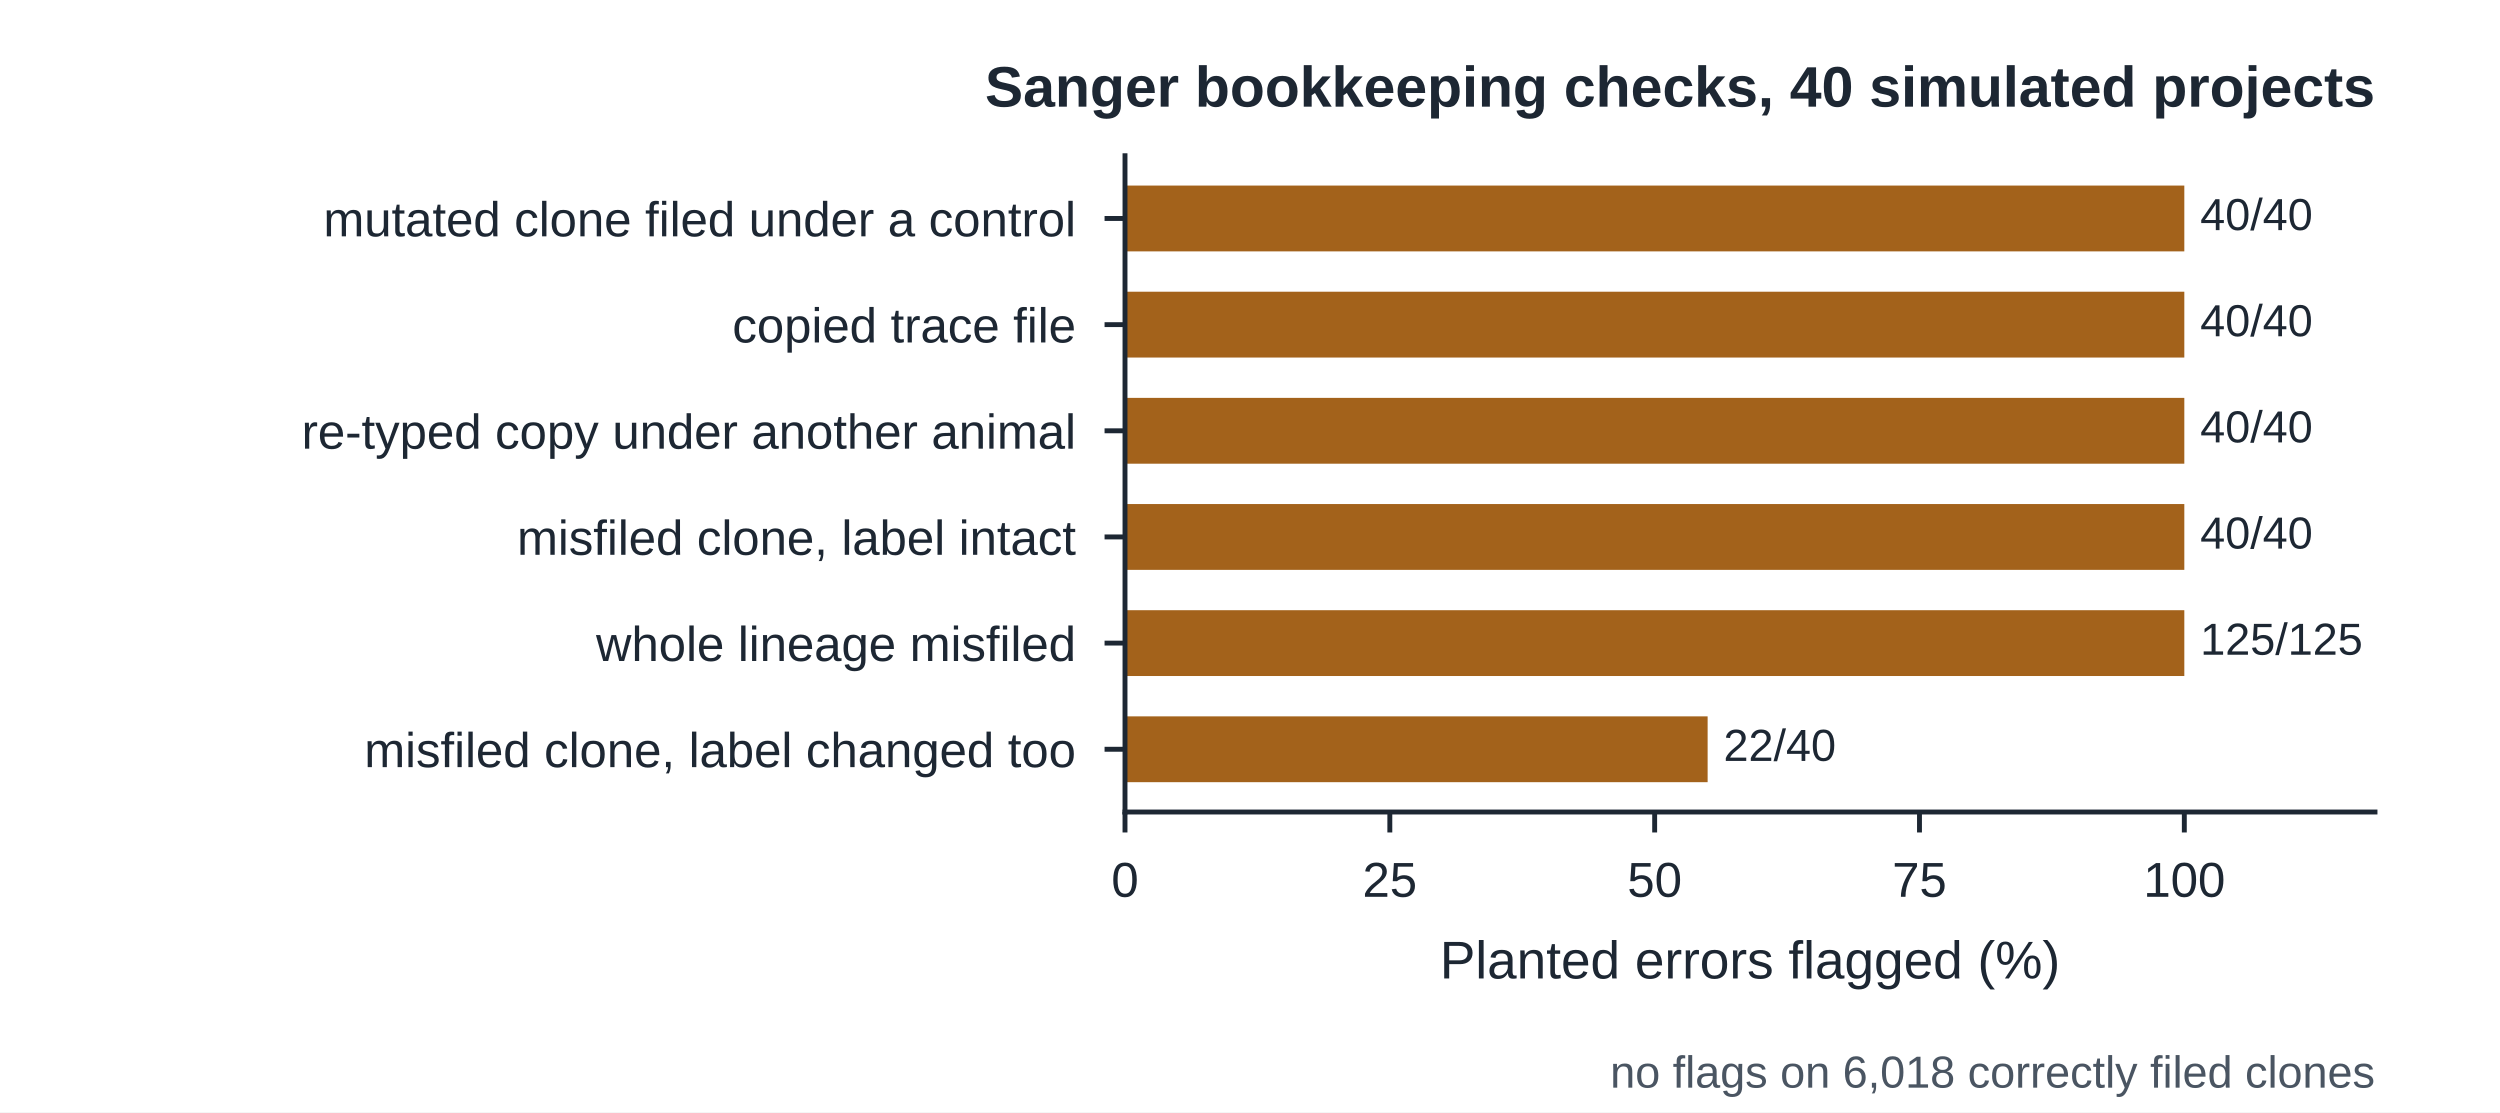
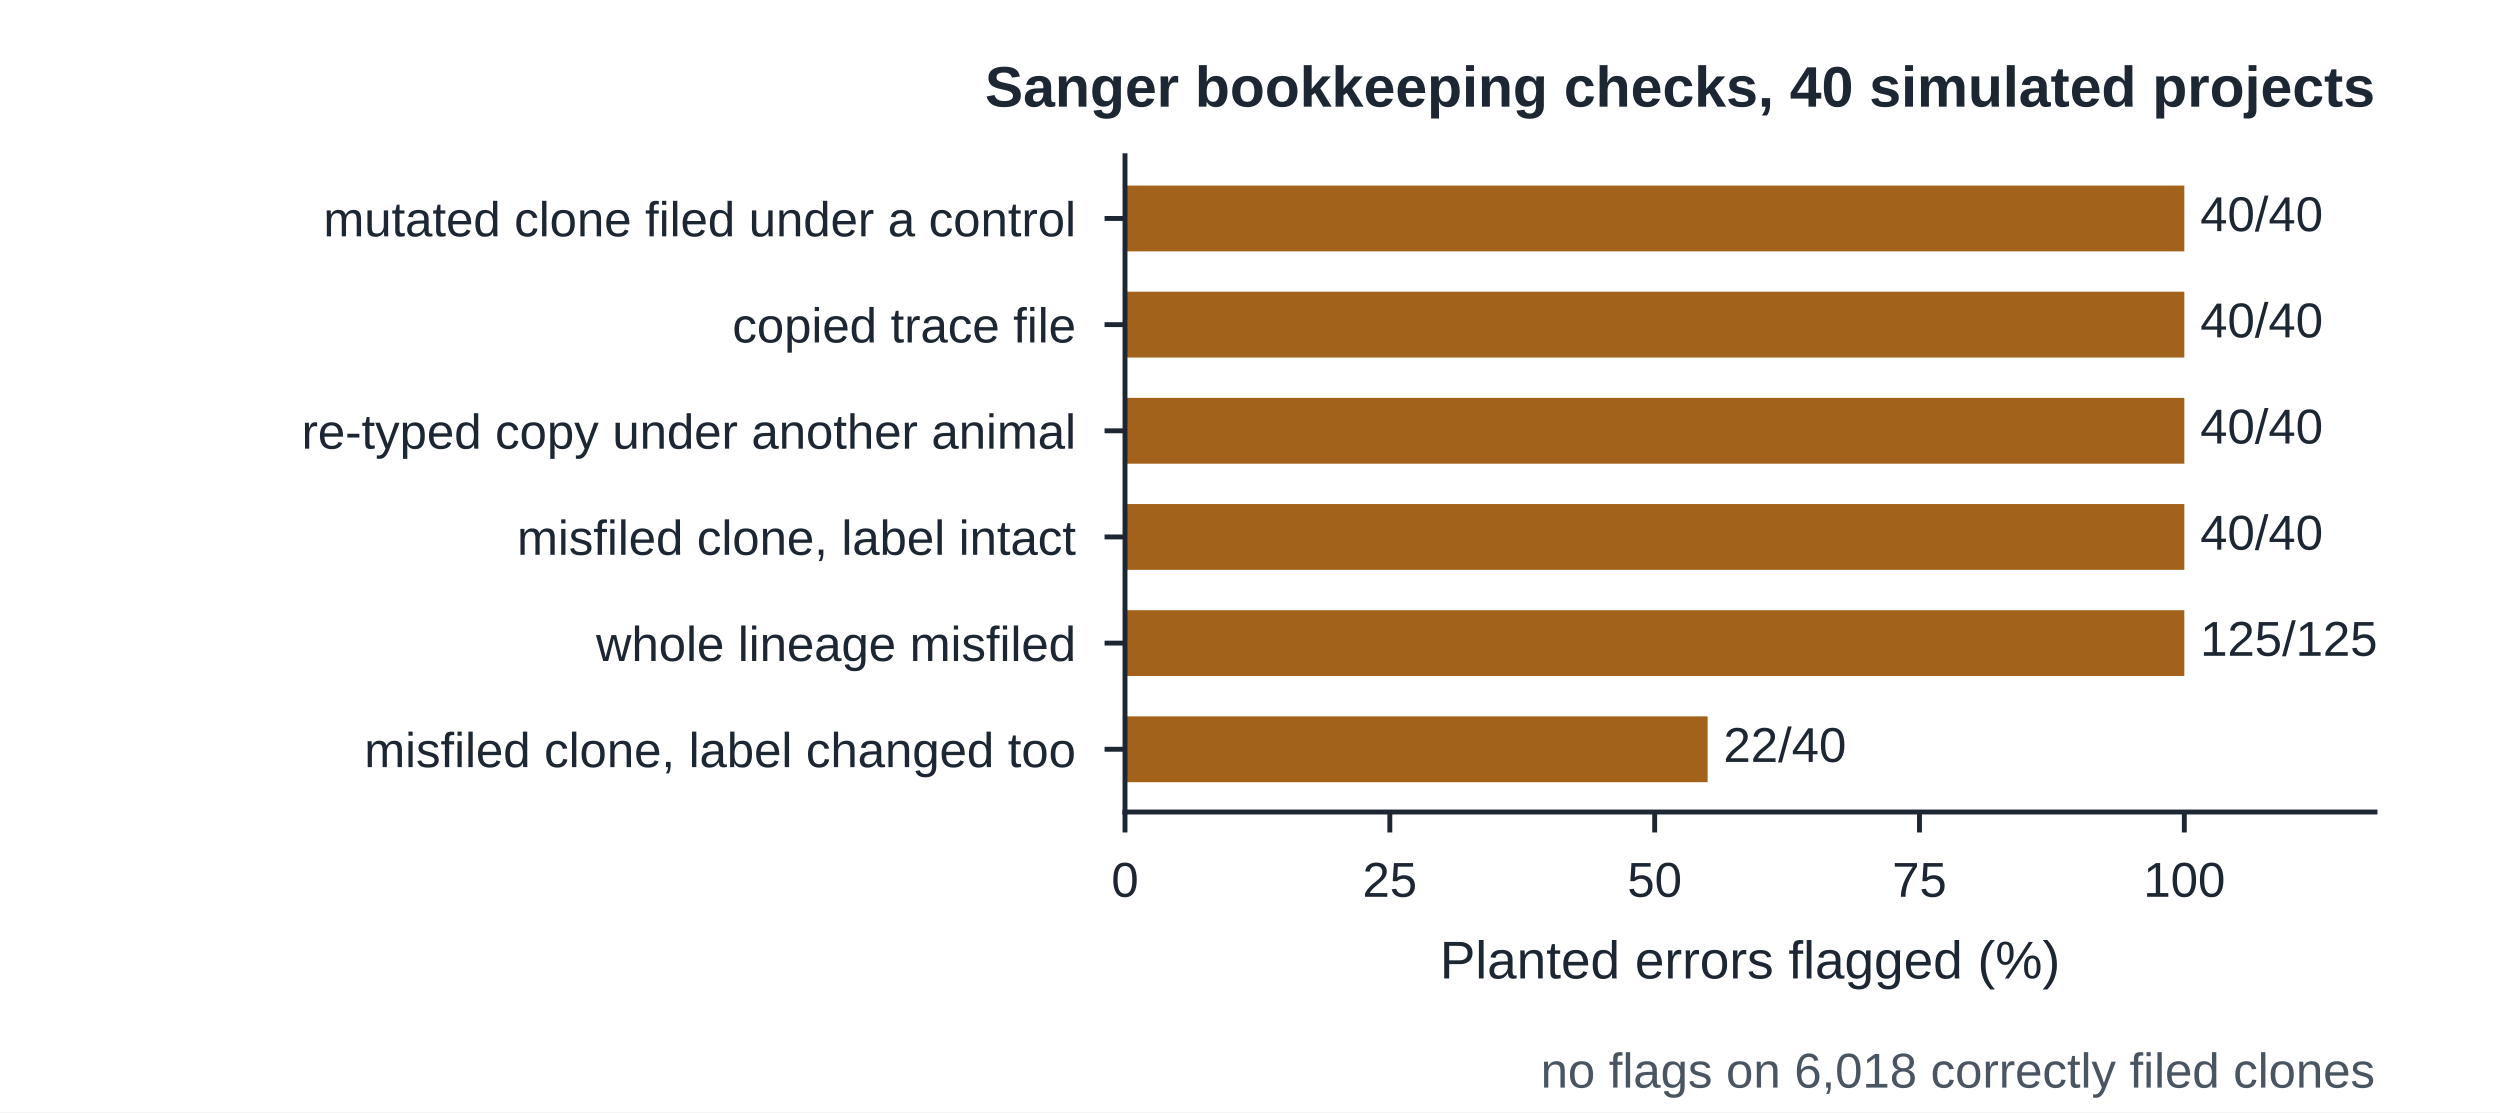
<svg xmlns="http://www.w3.org/2000/svg" xmlns:xlink="http://www.w3.org/1999/xlink" width="305.802pt" height="136.063pt" viewBox="0 0 305.802 136.063" version="1.1">
  <defs>
    <style type="text/css">*{stroke-linejoin: round; stroke-linecap: butt}</style>
  </defs>
  <g id="figure_1">
    <g id="patch_1">
      <path d="M 0 136.063  L 305.802 136.063  L 305.802 0  L 0 0  z " style="fill: #ffffff" />
    </g>
    <g id="axes_1">
      <g id="patch_2">
        <path d="M 137.611 99.326  L 290.511 99.326  L 290.511 19.049  L 137.611 19.049  z " style="fill: #ffffff" />
      </g>
      <g id="patch_3">
-         <path d="M 137.611 22.698  L 267.188 22.698  L 267.188 30.749  L 137.611 30.749  z " clip-path="url(#pc9bc0c5143)" style="fill: #a3621b" />
+         <path d="M 137.611 22.698  L 267.188 22.698  L 267.188 30.749  L 137.611 30.749  z " clip-path="url(#pe21d53360e)" style="fill: #a3621b" />
      </g>
      <g id="patch_4">
-         <path d="M 137.611 35.683  L 267.188 35.683  L 267.188 43.735  L 137.611 43.735  z " clip-path="url(#pc9bc0c5143)" style="fill: #a3621b" />
+         <path d="M 137.611 35.683  L 267.188 35.683  L 267.188 43.735  L 137.611 43.735  z " clip-path="url(#pe21d53360e)" style="fill: #a3621b" />
      </g>
      <g id="patch_5">
-         <path d="M 137.611 48.669  L 267.188 48.669  L 267.188 56.72  L 137.611 56.72  z " clip-path="url(#pc9bc0c5143)" style="fill: #a3621b" />
+         <path d="M 137.611 48.669  L 267.188 48.669  L 267.188 56.72  L 137.611 56.72  z " clip-path="url(#pe21d53360e)" style="fill: #a3621b" />
      </g>
      <g id="patch_6">
-         <path d="M 137.611 61.655  L 267.188 61.655  L 267.188 69.706  L 137.611 69.706  z " clip-path="url(#pc9bc0c5143)" style="fill: #a3621b" />
+         <path d="M 137.611 61.655  L 267.188 61.655  L 267.188 69.706  L 137.611 69.706  z " clip-path="url(#pe21d53360e)" style="fill: #a3621b" />
      </g>
      <g id="patch_7">
-         <path d="M 137.611 74.64  L 267.188 74.64  L 267.188 82.691  L 137.611 82.691  z " clip-path="url(#pc9bc0c5143)" style="fill: #a3621b" />
+         <path d="M 137.611 74.64  L 267.188 74.64  L 267.188 82.691  L 137.611 82.691  z " clip-path="url(#pe21d53360e)" style="fill: #a3621b" />
      </g>
      <g id="patch_8">
-         <path d="M 137.611 87.626  L 208.878 87.626  L 208.878 95.677  L 137.611 95.677  z " clip-path="url(#pc9bc0c5143)" style="fill: #a3621b" />
+         <path d="M 137.611 87.626  L 208.878 87.626  L 208.878 95.677  L 137.611 95.677  z " clip-path="url(#pe21d53360e)" style="fill: #a3621b" />
      </g>
      <g id="matplotlib.axis_1">
        <g id="xtick_1">
          <g id="line2d_1">
            <defs>
-               <path id="m0a91149601" d="M 0 0  L 0 2.5  " style="stroke: #1d2733; stroke-width: 0.6" />
+               <path id="m4dfa6dec2b" d="M 0 0  L 0 2.5  " style="stroke: #1d2733; stroke-width: 0.6" />
            </defs>
            <g>
-               <use xlink:href="#m0a91149601" x="137.611" y="99.326" style="fill: #1d2733; stroke: #1d2733; stroke-width: 0.6" />
+               <use xlink:href="#m4dfa6dec2b" x="137.611" y="99.326" style="fill: #1d2733; stroke: #1d2733; stroke-width: 0.6" />
            </g>
          </g>
          <g id="text_1">
            <text style="font-size: 6px; font-family: 'Arial'; text-anchor: middle; fill: #1d2733" x="137.611" y="109.694" transform="rotate(-0 137.6107 109.6941)">0</text>
          </g>
        </g>
        <g id="xtick_2">
          <g id="line2d_2">
            <g>
-               <use xlink:href="#m0a91149601" x="170.005" y="99.326" style="fill: #1d2733; stroke: #1d2733; stroke-width: 0.6" />
+               <use xlink:href="#m4dfa6dec2b" x="170.005" y="99.326" style="fill: #1d2733; stroke: #1d2733; stroke-width: 0.6" />
            </g>
          </g>
          <g id="text_2">
            <text style="font-size: 6px; font-family: 'Arial'; text-anchor: middle; fill: #1d2733" x="170.005" y="109.694" transform="rotate(-0 170.0049 109.6941)">25</text>
          </g>
        </g>
        <g id="xtick_3">
          <g id="line2d_3">
            <g>
-               <use xlink:href="#m0a91149601" x="202.399" y="99.326" style="fill: #1d2733; stroke: #1d2733; stroke-width: 0.6" />
+               <use xlink:href="#m4dfa6dec2b" x="202.399" y="99.326" style="fill: #1d2733; stroke: #1d2733; stroke-width: 0.6" />
            </g>
          </g>
          <g id="text_3">
            <text style="font-size: 6px; font-family: 'Arial'; text-anchor: middle; fill: #1d2733" x="202.399" y="109.694" transform="rotate(-0 202.3992 109.6941)">50</text>
          </g>
        </g>
        <g id="xtick_4">
          <g id="line2d_4">
            <g>
-               <use xlink:href="#m0a91149601" x="234.793" y="99.326" style="fill: #1d2733; stroke: #1d2733; stroke-width: 0.6" />
+               <use xlink:href="#m4dfa6dec2b" x="234.793" y="99.326" style="fill: #1d2733; stroke: #1d2733; stroke-width: 0.6" />
            </g>
          </g>
          <g id="text_4">
            <text style="font-size: 6px; font-family: 'Arial'; text-anchor: middle; fill: #1d2733" x="234.793" y="109.694" transform="rotate(-0 234.7934 109.6941)">75</text>
          </g>
        </g>
        <g id="xtick_5">
          <g id="line2d_5">
            <g>
-               <use xlink:href="#m0a91149601" x="267.188" y="99.326" style="fill: #1d2733; stroke: #1d2733; stroke-width: 0.6" />
+               <use xlink:href="#m4dfa6dec2b" x="267.188" y="99.326" style="fill: #1d2733; stroke: #1d2733; stroke-width: 0.6" />
            </g>
          </g>
          <g id="text_5">
            <text style="font-size: 6px; font-family: 'Arial'; text-anchor: middle; fill: #1d2733" x="267.188" y="109.694" transform="rotate(-0 267.1876 109.6941)">100</text>
          </g>
        </g>
        <g id="text_6">
          <text style="font-size: 6.5px; font-family: 'Arial'; text-anchor: middle; fill: #1d2733" x="214.061" y="119.689" transform="rotate(-0 214.0611 119.689)">Planted errors flagged (%)</text>
        </g>
      </g>
      <g id="matplotlib.axis_2">
        <g id="ytick_1">
          <g id="line2d_6">
            <defs>
-               <path id="m38a8e066f1" d="M 0 0  L -2.5 0  " style="stroke: #1d2733; stroke-width: 0.6" />
+               <path id="m5351918d8e" d="M 0 0  L -2.5 0  " style="stroke: #1d2733; stroke-width: 0.6" />
            </defs>
            <g>
-               <use xlink:href="#m38a8e066f1" x="137.611" y="26.723" style="fill: #1d2733; stroke: #1d2733; stroke-width: 0.6" />
+               <use xlink:href="#m5351918d8e" x="137.611" y="26.723" style="fill: #1d2733; stroke: #1d2733; stroke-width: 0.6" />
            </g>
          </g>
          <g id="text_7">
            <text style="font-size: 6px; font-family: 'Arial'; text-anchor: end; fill: #1d2733" x="131.611" y="28.907" transform="rotate(-0 131.6107 28.90741)">mutated clone filed under a control</text>
          </g>
        </g>
        <g id="ytick_2">
          <g id="line2d_7">
            <g>
-               <use xlink:href="#m38a8e066f1" x="137.611" y="39.709" style="fill: #1d2733; stroke: #1d2733; stroke-width: 0.6" />
+               <use xlink:href="#m5351918d8e" x="137.611" y="39.709" style="fill: #1d2733; stroke: #1d2733; stroke-width: 0.6" />
            </g>
          </g>
          <g id="text_8">
            <text style="font-size: 6px; font-family: 'Arial'; text-anchor: end; fill: #1d2733" x="131.611" y="41.893" transform="rotate(-0 131.6107 41.89304)">copied trace file</text>
          </g>
        </g>
        <g id="ytick_3">
          <g id="line2d_8">
            <g>
-               <use xlink:href="#m38a8e066f1" x="137.611" y="52.695" style="fill: #1d2733; stroke: #1d2733; stroke-width: 0.6" />
+               <use xlink:href="#m5351918d8e" x="137.611" y="52.695" style="fill: #1d2733; stroke: #1d2733; stroke-width: 0.6" />
            </g>
          </g>
          <g id="text_9">
            <text style="font-size: 6px; font-family: 'Arial'; text-anchor: end; fill: #1d2733" x="131.611" y="54.879" transform="rotate(-0 131.6107 54.87867)">re-typed copy under another animal</text>
          </g>
        </g>
        <g id="ytick_4">
          <g id="line2d_9">
            <g>
-               <use xlink:href="#m38a8e066f1" x="137.611" y="65.68" style="fill: #1d2733; stroke: #1d2733; stroke-width: 0.6" />
+               <use xlink:href="#m5351918d8e" x="137.611" y="65.68" style="fill: #1d2733; stroke: #1d2733; stroke-width: 0.6" />
            </g>
          </g>
          <g id="text_10">
            <text style="font-size: 6px; font-family: 'Arial'; text-anchor: end; fill: #1d2733" x="131.611" y="67.864" transform="rotate(-0 131.6107 67.8643)">misfiled clone, label intact</text>
          </g>
        </g>
        <g id="ytick_5">
          <g id="line2d_10">
            <g>
-               <use xlink:href="#m38a8e066f1" x="137.611" y="78.666" style="fill: #1d2733; stroke: #1d2733; stroke-width: 0.6" />
+               <use xlink:href="#m5351918d8e" x="137.611" y="78.666" style="fill: #1d2733; stroke: #1d2733; stroke-width: 0.6" />
            </g>
          </g>
          <g id="text_11">
            <text style="font-size: 6px; font-family: 'Arial'; text-anchor: end; fill: #1d2733" x="131.611" y="80.85" transform="rotate(-0 131.6107 80.84993)">whole lineage misfiled</text>
          </g>
        </g>
        <g id="ytick_6">
          <g id="line2d_11">
            <g>
-               <use xlink:href="#m38a8e066f1" x="137.611" y="91.651" style="fill: #1d2733; stroke: #1d2733; stroke-width: 0.6" />
+               <use xlink:href="#m5351918d8e" x="137.611" y="91.651" style="fill: #1d2733; stroke: #1d2733; stroke-width: 0.6" />
            </g>
          </g>
          <g id="text_12">
            <text style="font-size: 6px; font-family: 'Arial'; text-anchor: end; fill: #1d2733" x="131.611" y="93.836" transform="rotate(-0 131.6107 93.83556)">misfiled clone, label changed too</text>
          </g>
        </g>
      </g>
      <g id="patch_9">
        <path d="M 137.611 99.326  L 137.611 19.049  " style="fill: none; stroke: #1d2733; stroke-width: 0.6; stroke-linejoin: miter; stroke-linecap: square" />
      </g>
      <g id="patch_10">
        <path d="M 137.611 99.326  L 290.511 99.326  " style="fill: none; stroke: #1d2733; stroke-width: 0.6; stroke-linejoin: miter; stroke-linecap: square" />
      </g>
      <g id="text_13">
-         <text style="font-size: 5.5px; font-family: 'Arial'; text-anchor: start; fill: #1d2733" x="269.131" y="28.147" transform="rotate(-0 269.1313 28.14667)">40/40</text>
+         <text style="font-size: 6px; font-family: 'Arial'; text-anchor: start; fill: #1d2733" x="269.131" y="28.276" transform="rotate(-0 269.1313 28.27606)">40/40</text>
      </g>
      <g id="text_14">
-         <text style="font-size: 5.5px; font-family: 'Arial'; text-anchor: start; fill: #1d2733" x="269.131" y="41.132" transform="rotate(-0 269.1313 41.1323)">40/40</text>
+         <text style="font-size: 6px; font-family: 'Arial'; text-anchor: start; fill: #1d2733" x="269.131" y="41.262" transform="rotate(-0 269.1313 41.26169)">40/40</text>
      </g>
      <g id="text_15">
-         <text style="font-size: 5.5px; font-family: 'Arial'; text-anchor: start; fill: #1d2733" x="269.131" y="54.118" transform="rotate(-0 269.1313 54.11793)">40/40</text>
+         <text style="font-size: 6px; font-family: 'Arial'; text-anchor: start; fill: #1d2733" x="269.131" y="54.247" transform="rotate(-0 269.1313 54.24732)">40/40</text>
      </g>
      <g id="text_16">
-         <text style="font-size: 5.5px; font-family: 'Arial'; text-anchor: start; fill: #1d2733" x="269.131" y="67.104" transform="rotate(-0 269.1313 67.10356)">40/40</text>
+         <text style="font-size: 6px; font-family: 'Arial'; text-anchor: start; fill: #1d2733" x="269.131" y="67.233" transform="rotate(-0 269.1313 67.23295)">40/40</text>
      </g>
      <g id="text_17">
-         <text style="font-size: 5.5px; font-family: 'Arial'; text-anchor: start; fill: #1d2733" x="269.131" y="80.089" transform="rotate(-0 269.1313 80.08919)">125/125</text>
+         <text style="font-size: 6px; font-family: 'Arial'; text-anchor: start; fill: #1d2733" x="269.131" y="80.219" transform="rotate(-0 269.1313 80.21858)">125/125</text>
      </g>
      <g id="text_18">
-         <text style="font-size: 5.5px; font-family: 'Arial'; text-anchor: start; fill: #1d2733" x="210.822" y="93.075" transform="rotate(-0 210.8217 93.07482)">22/40</text>
+         <text style="font-size: 6px; font-family: 'Arial'; text-anchor: start; fill: #1d2733" x="210.822" y="93.204" transform="rotate(-0 210.8217 93.20421)">22/40</text>
      </g>
      <g id="text_19">
-         <text style="font-size: 5.5px; font-family: 'Arial'; text-anchor: end; fill: #4a5562" x="290.511" y="133.042" transform="rotate(-0 290.5115 133.0424)">no flags on 6,018 correctly filed clones</text>
+         <text style="font-size: 6px; font-family: 'Arial'; text-anchor: end; fill: #4a5562" x="290.511" y="133.042" transform="rotate(-0 290.5115 133.0424)">no flags on 6,018 correctly filed clones</text>
      </g>
      <g id="text_20">
        <text style="font-weight: 700; font-size: 7px; font-family: 'Arial'; text-anchor: end; fill: #1d2733" x="290.511" y="13.049" transform="rotate(-0 290.5115 13.04882)">Sanger bookkeeping checks, 40 simulated projects</text>
      </g>
    </g>
  </g>
  <defs>
-     <clipPath id="pc9bc0c5143">
+     <clipPath id="pe21d53360e">
      <rect x="137.611" y="19.049" width="152.901" height="80.277" />
    </clipPath>
  </defs>
</svg>
